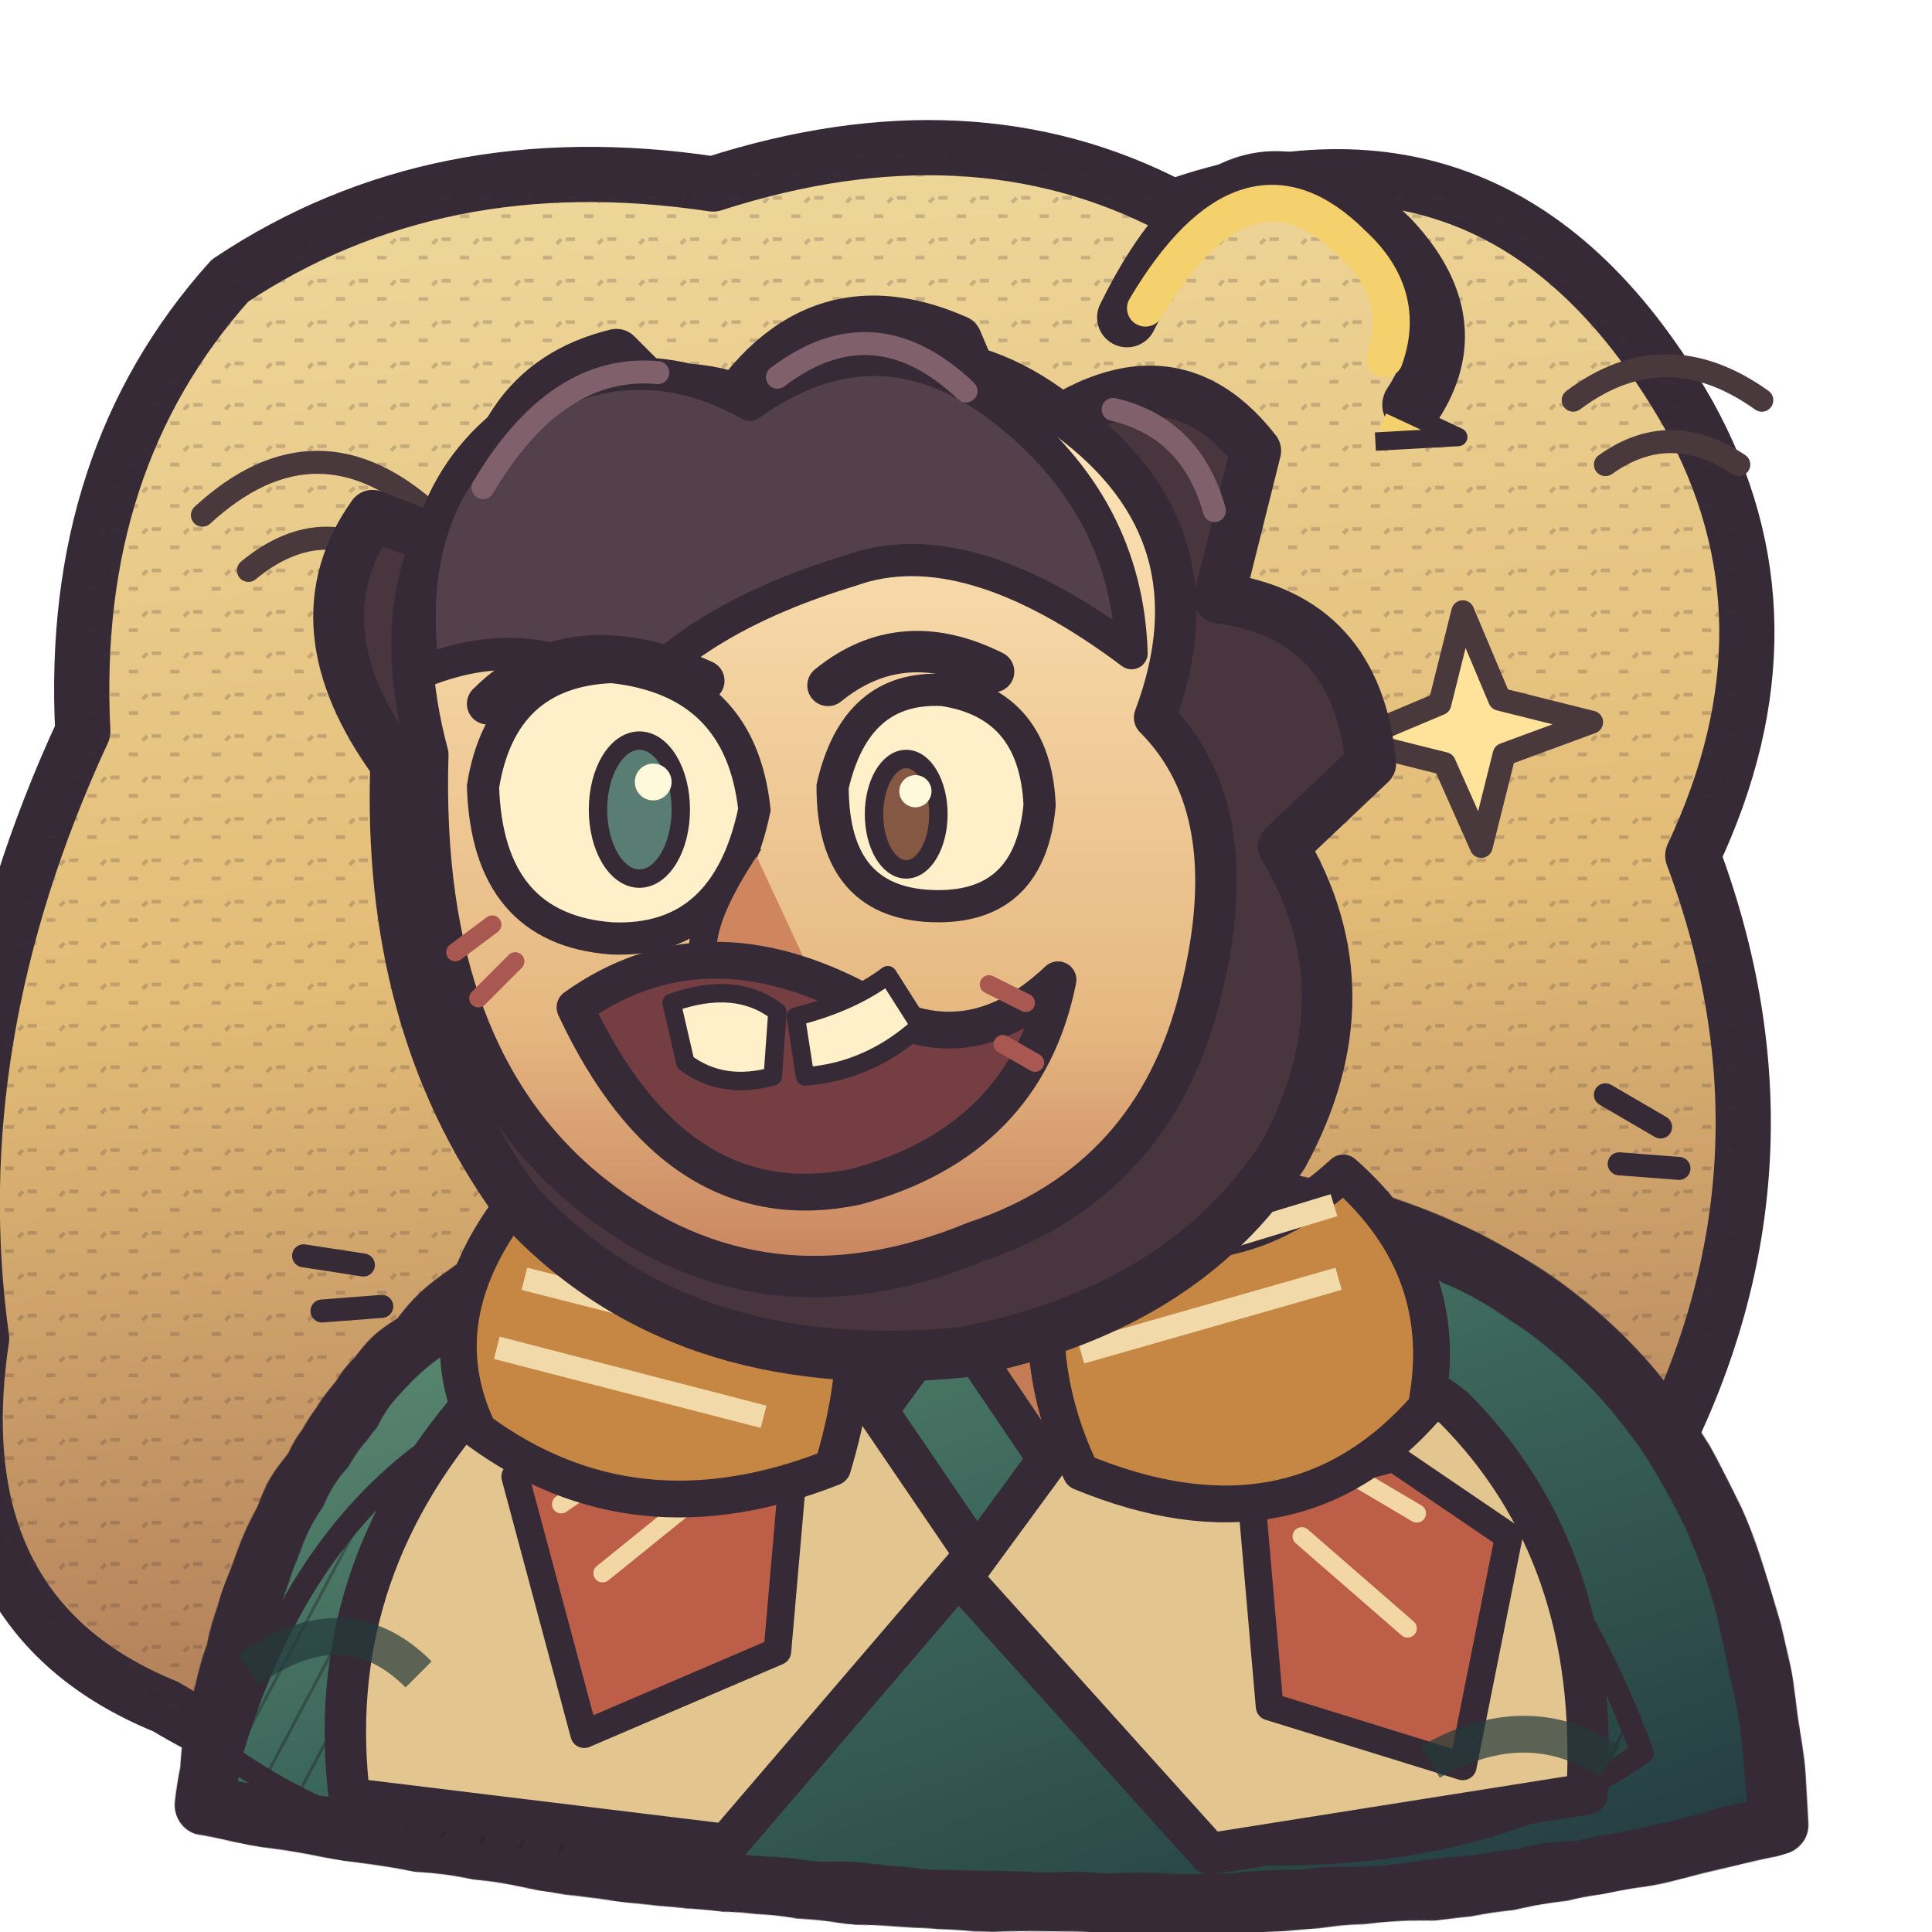
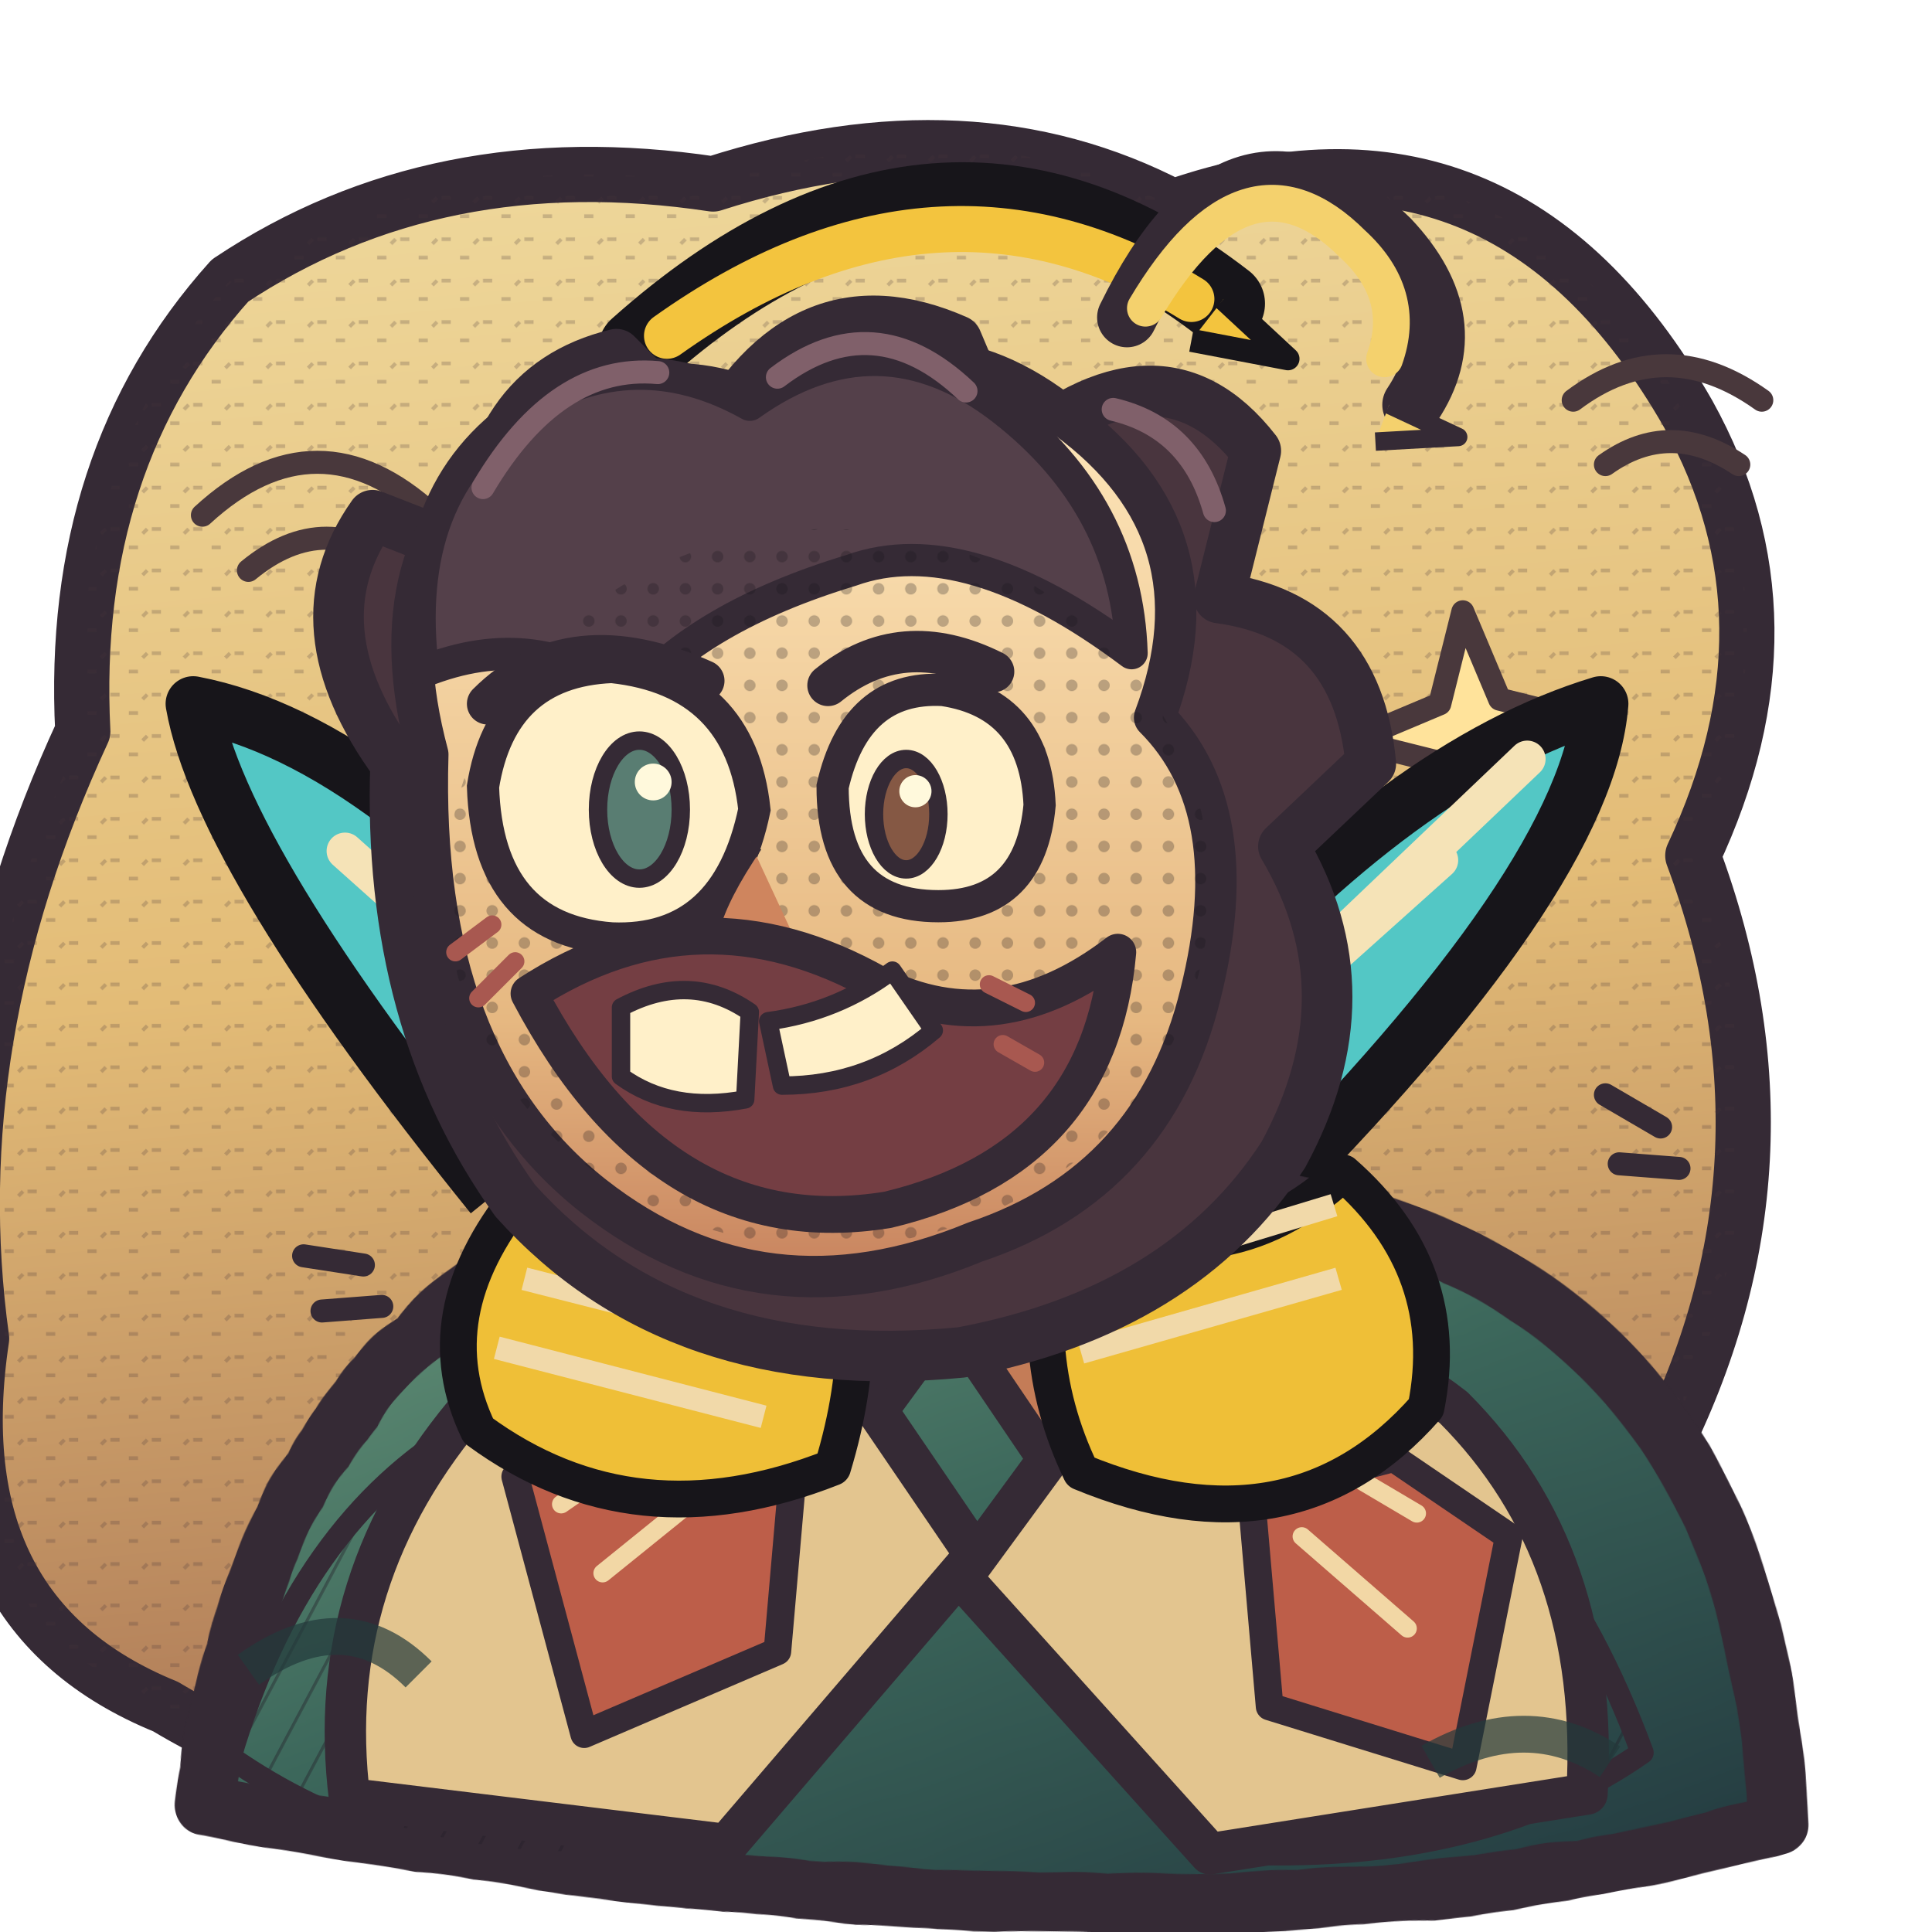
<svg xmlns="http://www.w3.org/2000/svg" viewBox="0 0 420 420" role="img" aria-labelledby="title desc">
  <defs>
    <linearGradient id="sky" x2="0.1" y2="1">
      <stop stop-color="#efd99d" />
      <stop offset=".52" stop-color="#e3bc77" />
      <stop offset="1" stop-color="#ad7957" />
    </linearGradient>
    <linearGradient id="coat" x2=".8" y2="1">
      <stop stop-color="#6c9a7d" />
      <stop offset=".53" stop-color="#3c675b" />
      <stop offset="1" stop-color="#263f43" />
    </linearGradient>
    <linearGradient id="skin" x2="0" y2="1">
      <stop stop-color="#ffe9bd" />
      <stop offset=".72" stop-color="#e6b881" />
      <stop offset="1" stop-color="#c7825e" />
    </linearGradient>
    <pattern id="paper" width="9" height="9" patternUnits="userSpaceOnUse">
      <path d="M1 2h2m3 5h2M4 8l1-1" stroke="#48353b" stroke-width=".8" opacity=".23" />
    </pattern>
    <pattern id="hatch" width="8" height="8" patternUnits="userSpaceOnUse" patternTransform="rotate(28)">
      <path d="M0 0v8" stroke="#221d27" stroke-width="1.3" opacity=".38" />
    </pattern>
-     <pattern id="dots" width="8" height="8" patternUnits="userSpaceOnUse">
-       <circle cx="2" cy="2" r="1.2" fill="#49383c" opacity=".24" />
+     <pattern id="dots" width="7" height="7" patternUnits="userSpaceOnUse">
+       <circle cx="2" cy="2" r="1.25" fill="#17151a" opacity=".62" />
    </pattern>
    <filter id="ink-rough" x="-10%" y="-10%" width="120%" height="120%">
      <feTurbulence baseFrequency=".035" numOctaves="2" seed="9" result="noise" />
      <feDisplacementMap in="SourceGraphic" in2="noise" scale="1.5" />
    </filter>
  </defs>
  <path fill="url(#sky)" stroke="#352a35" stroke-width="12" stroke-linejoin="round" d="M50 61Q95 31 155 40q56-18 100 5 72-25 112 45 25 45 1 96 25 67-7 130 2 47-54 67-68 16-127 0-84 24-144-12-49-20-40-80Q-13 226 18 159q-3-59 32-98Z" />
  <path d="M50 61Q95 31 155 40q56-18 100 5 72-25 112 45 25 45 1 96 25 67-7 130 2 47-54 67-68 16-127 0-84 24-144-12-49-20-40-80Q-13 226 18 159q-3-59 32-98Z" fill="url(#paper)" />
  <path d="M44 112q25-23 50 0m-40 12q17-14 34 0m254-37q20-15 41 0m-34 14q14-10 29 0" fill="none" stroke="#49383c" stroke-width="5" stroke-linecap="round" />
  <path d="m318 133 8 19 20 5-19 7-5 20-8-18-20-5 19-8Z" fill="#ffe39b" stroke="#49383c" stroke-width="5" stroke-linejoin="round" />
+   <path d="M107 260Q48 187 42 153q42 8 93 70m138 40q72-72 75-110-43 13-90 66" fill="#53c7c5" stroke="#17151a" stroke-width="12" stroke-linejoin="round" />
+   <path d="m75 185 47 42m-28-55 53 57m166-42-48 43m67-65-64 61" fill="none" stroke="#f5e3b7" stroke-width="8" stroke-linecap="round" />
+   <path d="M139 76Q204 18 266 66" fill="none" stroke="#17151a" stroke-width="18" stroke-linecap="round" />
+   <path d="M145 73Q204 31 259 65" fill="none" stroke="#f3c43e" stroke-width="10" stroke-linecap="round" />
+   <path d="m266 65 14 13-21-4" fill="#f3c43e" stroke="#17151a" stroke-width="5" stroke-linejoin="round" />
  <path d="M44 392q9-76 59-112 28-21 75-26l67 4q77 1 113 48 26 34 28 90-126 37-342-4Z" fill="url(#coat)" stroke="#352a35" stroke-width="13" stroke-linejoin="round" filter="url(#ink-rough)" />
  <path d="M50 382q15-51 51-72 27 29 66 37l-41 58q-43 0-76-23Zm307-1q-20-54-56-72-30 30-70 36l43 58q50 1 83-22Z" fill="url(#hatch)" stroke="#352a35" stroke-width="5" stroke-linejoin="round" />
  <path d="M127 281q16-39 54-48l32 44-41 56q-31-10-45-52Zm135-8q-5-31-37-41l-29 39 42 62q27-17 24-60Z" fill="#c47c57" stroke="#352a35" stroke-width="8" stroke-linejoin="round" />
  <path d="M103 305q36-32 77-14l32 47-54 63-82-10q-6-48 27-86Zm213 1q-36-28-74-8l-33 45 54 60 82-13q3-52-29-84Z" fill="#e3c58f" stroke="#352a35" stroke-width="9" stroke-linejoin="round" />
  <path d="m112 321 27-18 34 10-4 46-42 18Zm191-4 25 17-10 50-42-13-4-46Z" fill="#bd5e49" stroke="#352a35" stroke-width="6" stroke-linejoin="round" />
  <path d="m122 327 13-9m-4 24 26-21m151 8-22-13m20 38-23-20" stroke="#f2d7a5" stroke-width="4" stroke-linecap="round" />
-   <path d="M113 260q34 22 67 2 11 24 1 57-43 17-77-8-12-25 9-51Zm118 3q34 17 61-8 24 21 18 51-29 33-75 14-13-27-4-57Z" fill="#c58743" stroke="#352a35" stroke-width="8" stroke-linejoin="round" />
+   <path d="M113 260q34 22 67 2 11 24 1 57-43 17-77-8-12-25 9-51Zm118 3q34 17 61-8 24 21 18 51-29 33-75 14-13-27-4-57Z" fill="#efbf37" stroke="#17151a" stroke-width="8" stroke-linejoin="round" />
  <path d="m114 278 55 14m-61 1 58 15m68-29 56-17m-55 32 56-16" stroke="#f1d9a9" stroke-width="5" />
  <path d="M86 166q-22-30-5-54l23 9q1-37 30-44l20 20q20-38 54-23l11 26q33-29 54-2l-8 32q30 4 33 36l-19 18q19 32 0 67-22 34-70 43-62 6-97-33-28-39-26-95Z" fill="#49353e" stroke="#352a35" stroke-width="11" stroke-linejoin="round" />
  <path d="M93 164q-12-45 18-67 31-23 59-7 31-24 62 1 34 25 19 65 20 20 10 60-10 41-49 54-46 19-83-10-38-30-36-96Z" fill="url(#skin)" stroke="#352a35" stroke-width="9" stroke-linejoin="round" />
  <path d="M92 146q-5-39 22-57 24-15 49-1 28-20 55 1 27 21 28 53-36-27-61-18-33 10-48 28-20-16-45-6Z" fill="#54404a" stroke="#352a35" stroke-width="7" stroke-linejoin="round" />
  <path d="M105 106q16-27 38-25m26 1q21-16 41 3m32 4q17 4 22 22" fill="none" stroke="#80606a" stroke-width="5" stroke-linecap="round" />
+   <ellipse cx="180" cy="193" rx="83" ry="78" fill="url(#dots)" opacity=".42" pointer-events="none" />
  <path d="M105 171q4-25 28-26 28 3 31 31-6 29-31 28-27-2-28-33Zm76 0q5-22 24-21 20 3 21 25-2 22-22 22-23 0-23-26Z" fill="#fff0c9" stroke="#352a35" stroke-width="7" />
  <ellipse cx="139" cy="176" rx="9" ry="15" fill="#597d72" stroke="#352a35" stroke-width="4" />
  <ellipse cx="197" cy="177" rx="7" ry="12" fill="#855844" stroke="#352a35" stroke-width="4" />
  <circle cx="142" cy="170" r="4" fill="#fff9dc" />
  <circle cx="199" cy="172" r="3.5" fill="#fff9dc" />
  <path d="M106 153q18-18 47-5m27 1q16-13 36-3" fill="none" stroke="#352a35" stroke-width="9" stroke-linecap="round" />
  <path d="M163 183q-15 22-8 30 8 7 21-2" fill="#cf855e" stroke="#352a35" stroke-width="6" stroke-linejoin="round" />
-   <path d="M125 219q28-20 63-1 22 14 42-5-7 35-44 45-39 8-61-39Z" fill="#743e43" stroke="#352a35" stroke-width="8" stroke-linejoin="round" />
-   <path d="M146 218q14-5 23 2l-1 14q-11 3-19-3Zm27 3q12-3 20-9l7 11q-11 10-25 11Z" fill="#fff0c9" stroke="#352a35" stroke-width="4" stroke-linejoin="round" />
+   <path d="M115 216q37-24 76-2 26 13 52-7-4 45-50 56-49 8-78-47Z" fill="#743e43" stroke="#352a35" stroke-width="8" stroke-linejoin="round" />
+   <path d="M135 219q15-8 28 1l-1 19q-16 3-27-5Zm32 3q15-2 27-11l9 13q-14 12-33 12Z" fill="#fff0c9" stroke="#352a35" stroke-width="4" stroke-linejoin="round" />
  <path d="M107 201l-8 6m13 2-8 8m111-3 8 4m-5 9 7 4" stroke="#a85850" stroke-width="4" stroke-linecap="round" />
  <path d="M245 69q24-49 57-17 17 18 5 36" fill="none" stroke="#352a35" stroke-width="13" stroke-linecap="round" />
  <path d="M249 67q22-37 45-14 12 11 7 25" fill="none" stroke="#f4d16d" stroke-width="8" stroke-linecap="round" />
  <path d="m302 88 15 7-18 1" fill="#f4d16d" stroke="#352a35" stroke-width="4" stroke-linejoin="round" />
  <path d="m66 273 13 2m-9 10 13-1m266-46 12 7m-9 8 13 1" stroke="#352a35" stroke-width="5" stroke-linecap="round" />
  <path d="M54 363q21-15 37 1m220 19q21-12 39 0" fill="none" stroke="#22393b" stroke-width="8" opacity=".7" />
</svg>
